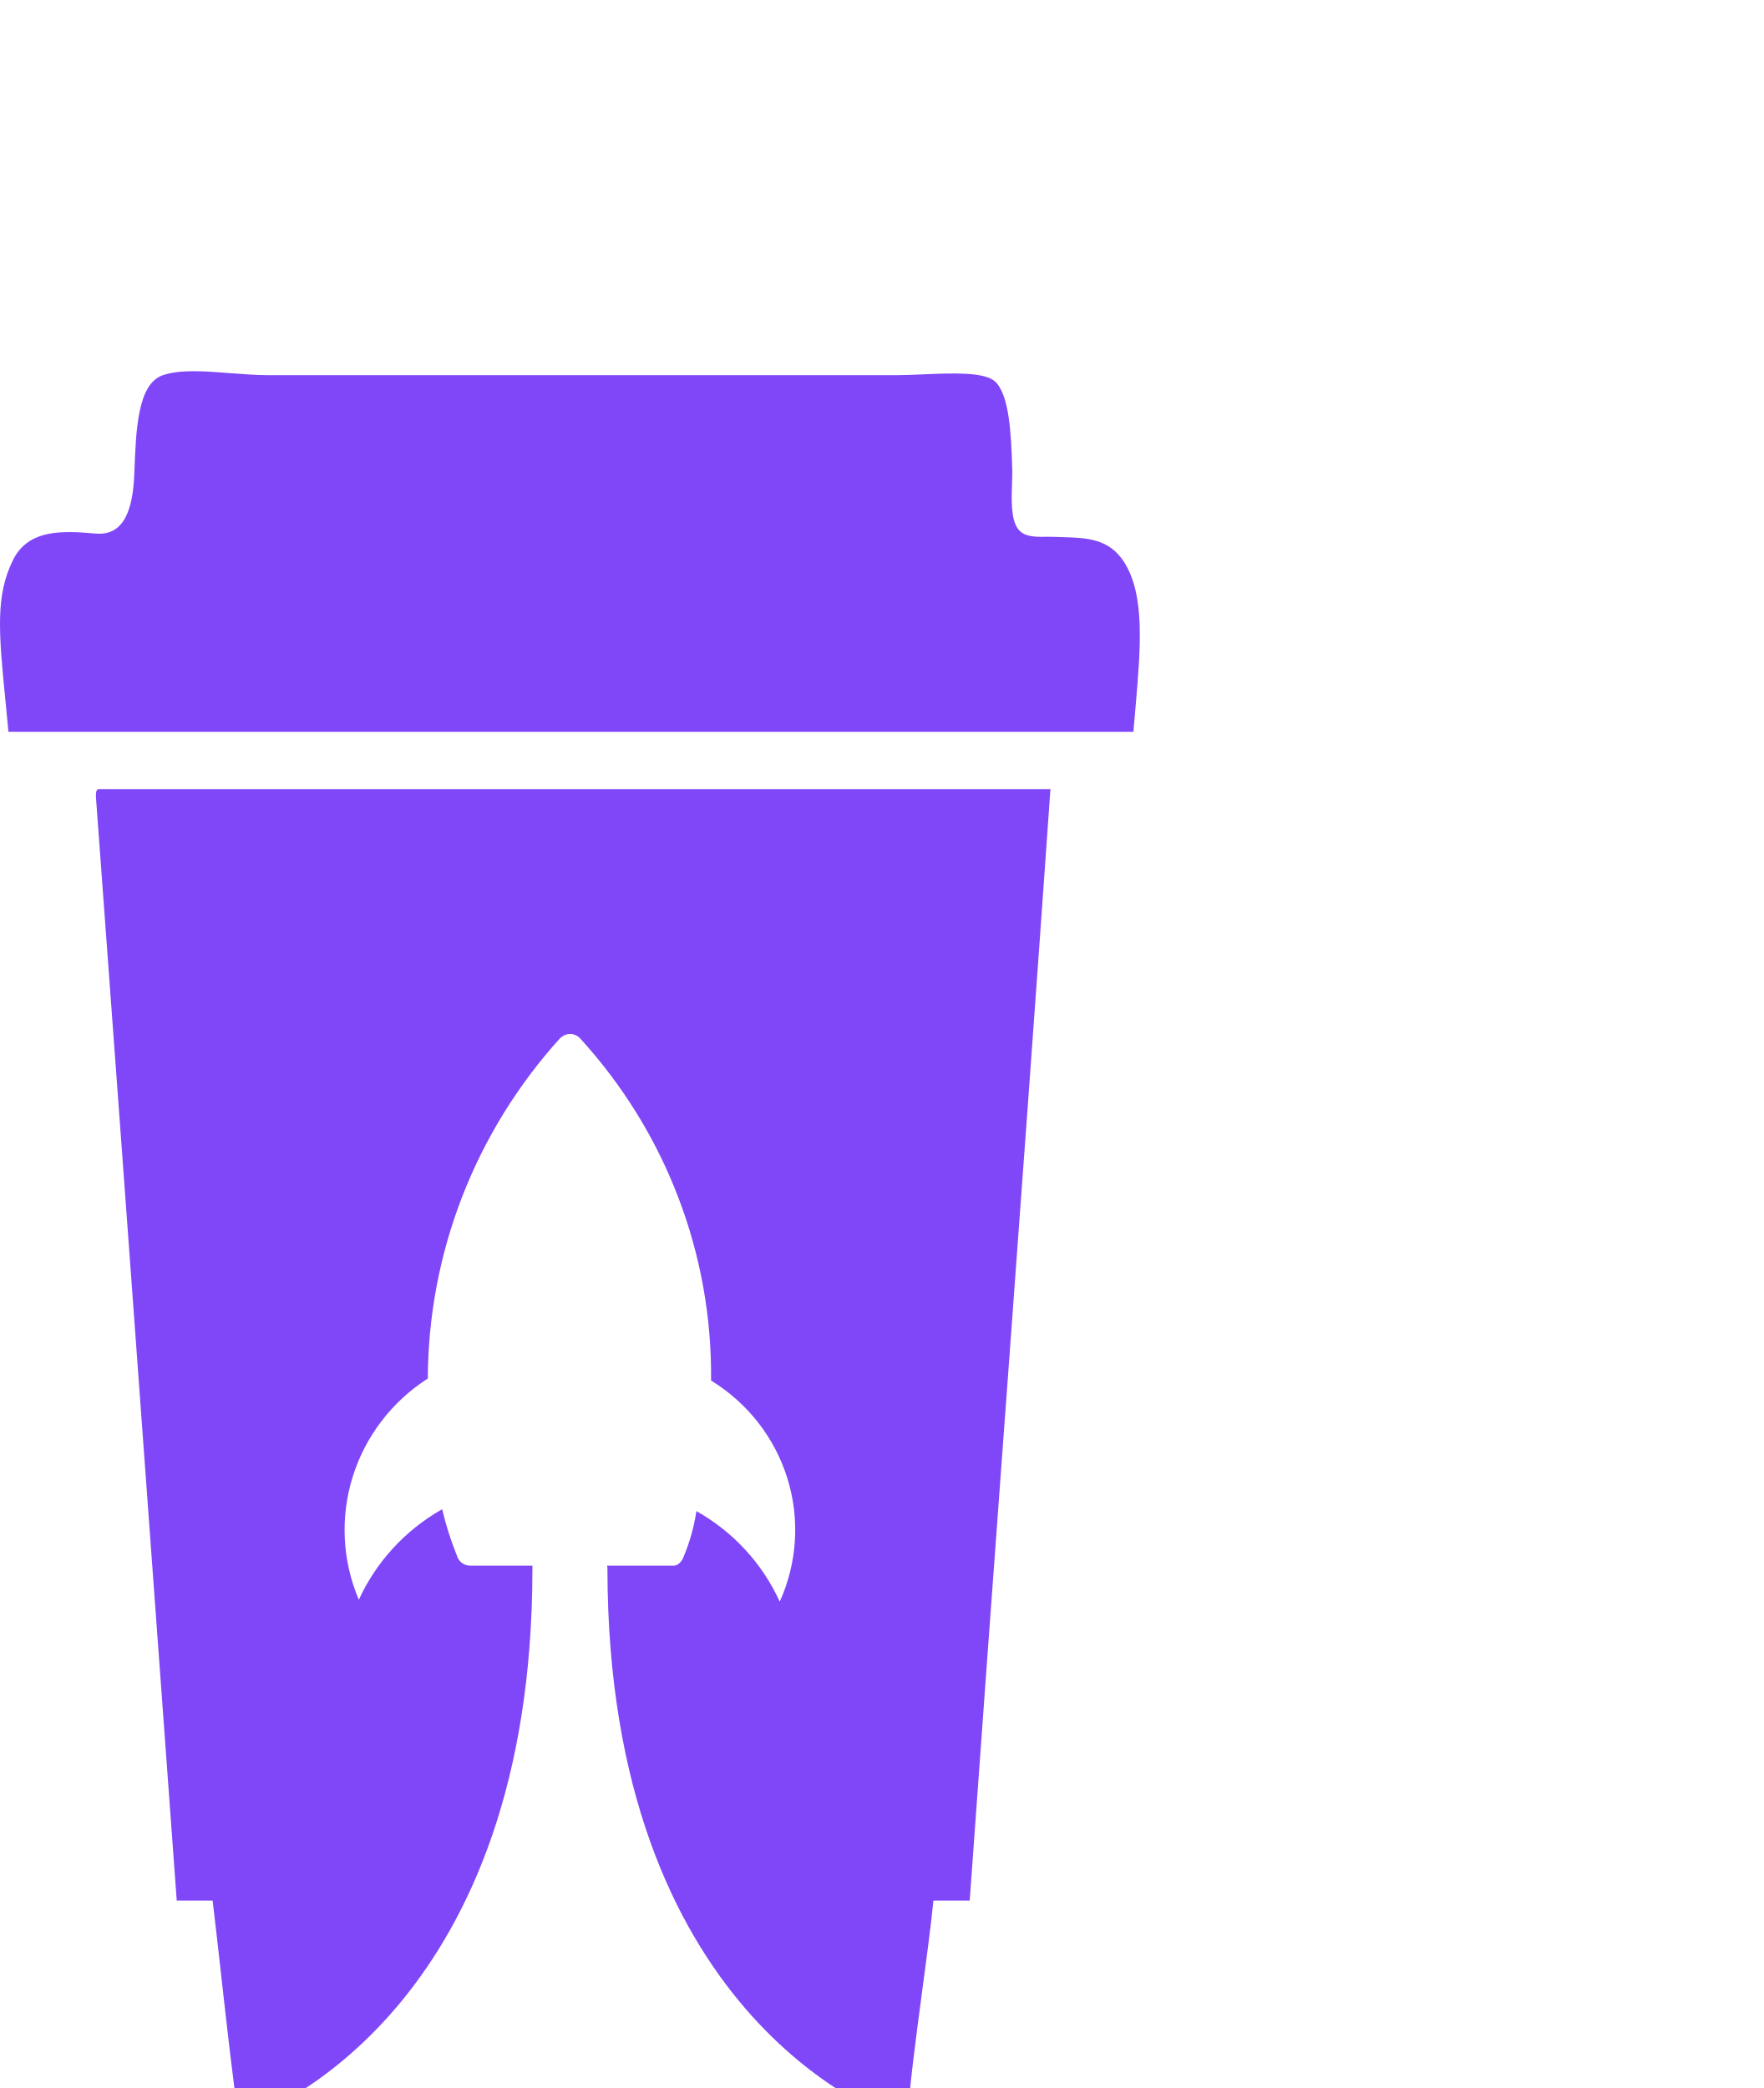
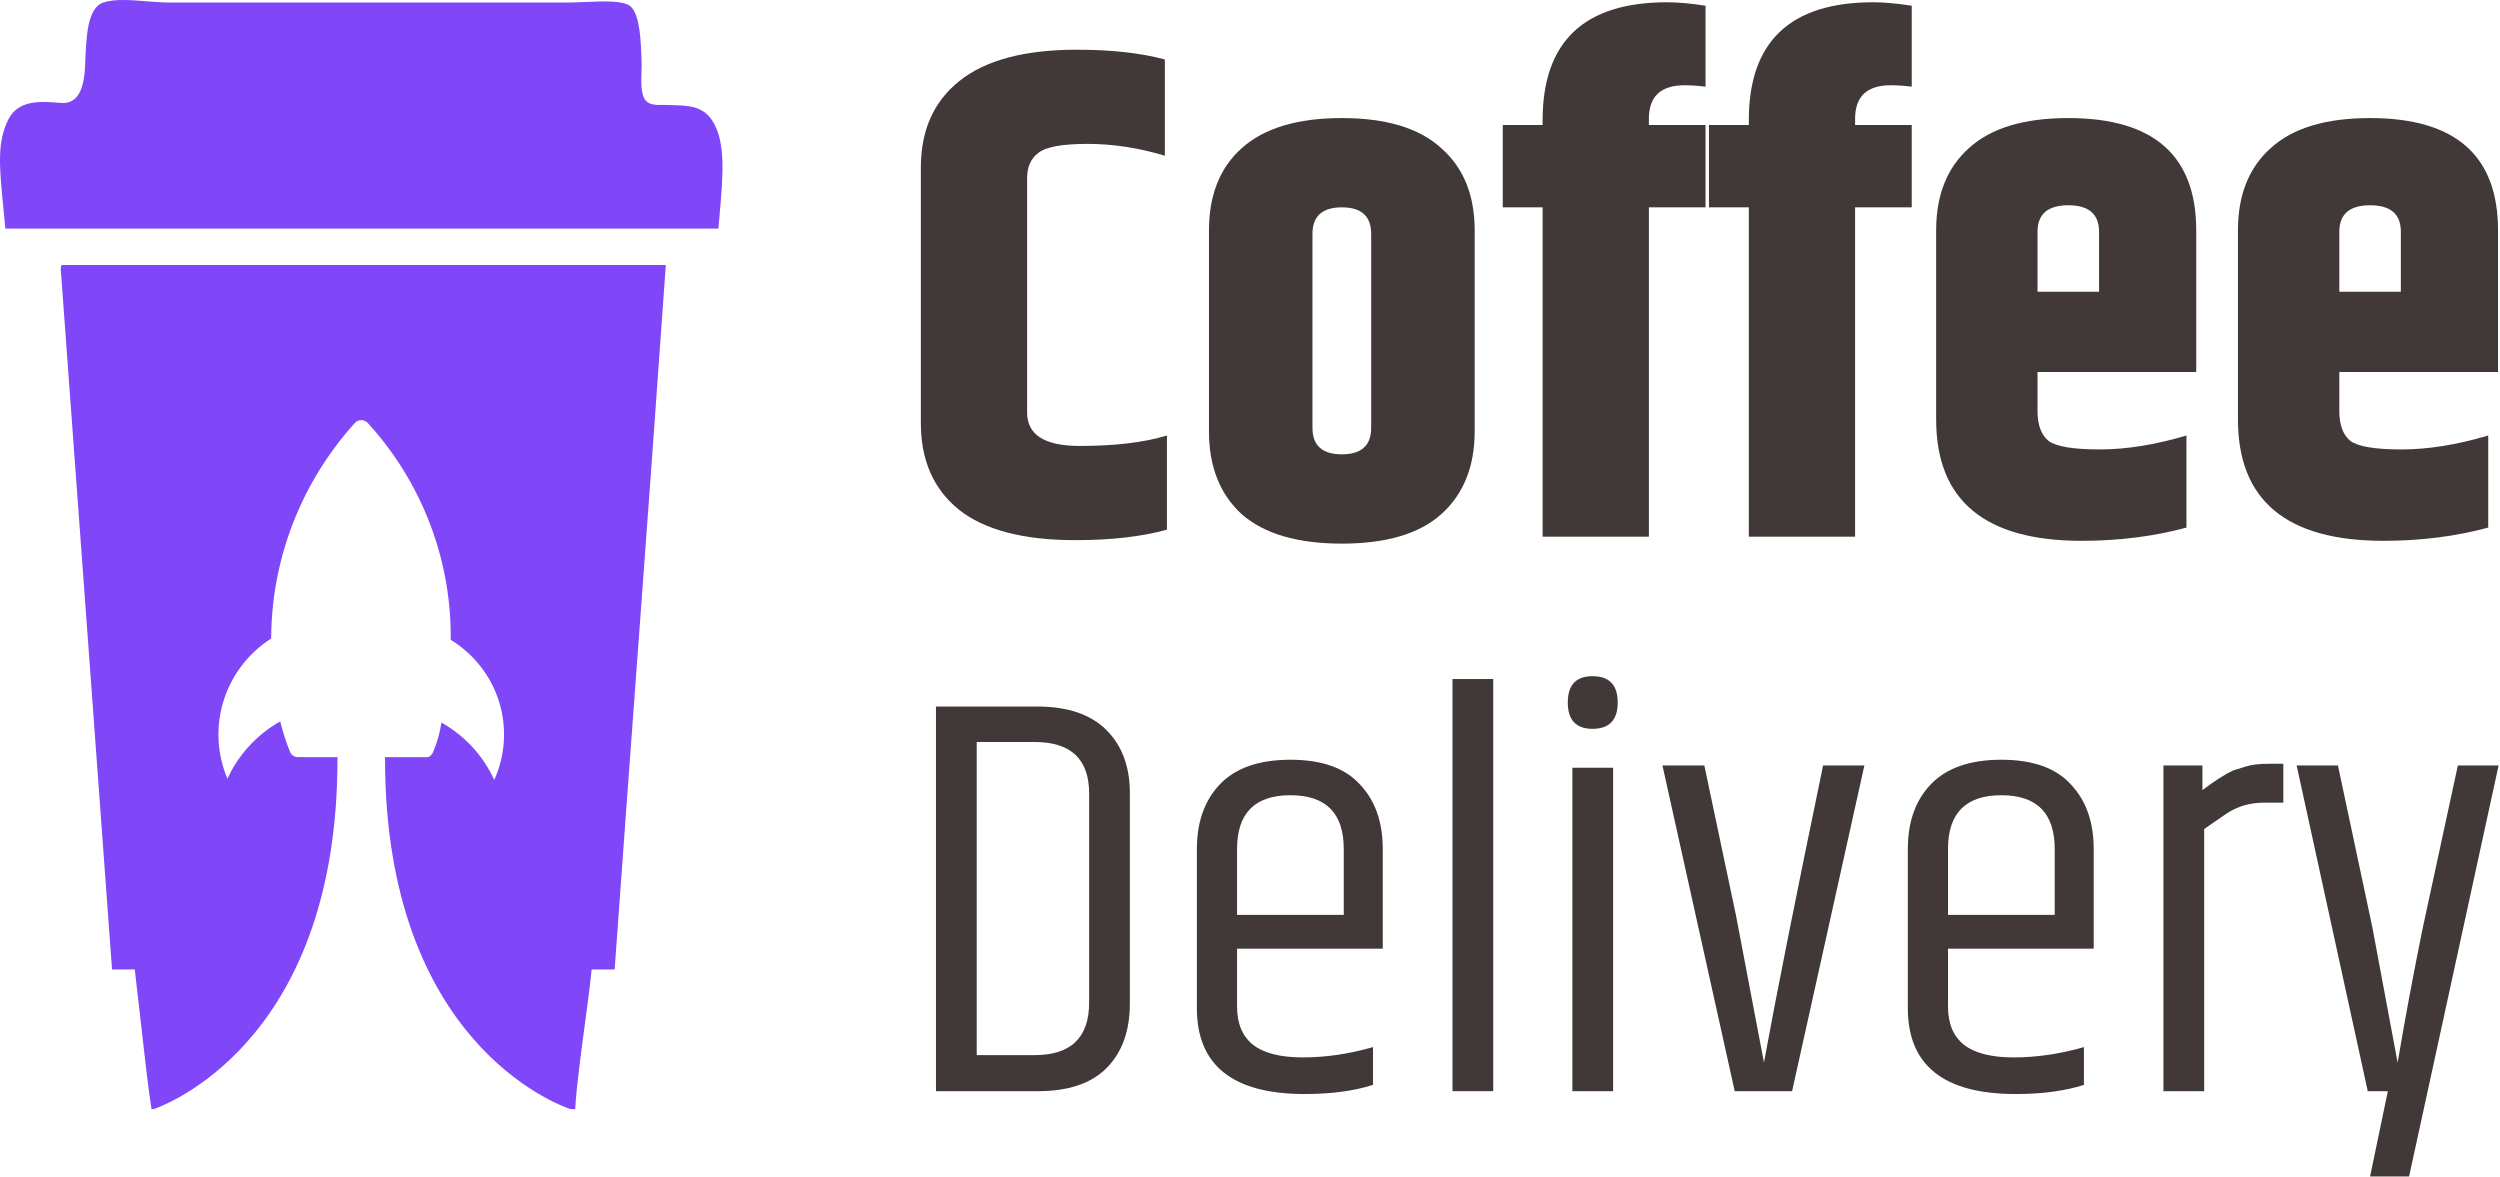
- <svg xmlns="http://www.w3.org/2000/svg" width="38" height="45" viewBox="0 -8 38 45" fill="none">
+ <svg xmlns="http://www.w3.org/2000/svg" width="85" height="40" viewBox="0 0 85 40" fill="none">
  <path d="M24.218 4.102C23.893 3.606 23.419 3.591 22.88 3.575C22.818 3.573 22.756 3.572 22.694 3.569C22.646 3.567 22.593 3.568 22.538 3.568C22.319 3.572 22.063 3.576 21.934 3.392C21.784 3.179 21.799 2.767 21.81 2.426C21.814 2.319 21.817 2.218 21.815 2.134C21.794 1.343 21.75 0.504 21.445 0.223C21.215 0.012 20.527 0.041 19.892 0.068C19.686 0.077 19.486 0.086 19.309 0.086H5.796C5.524 0.086 5.239 0.063 4.958 0.042C4.412 -0.001 3.885 -0.042 3.511 0.086C2.968 0.271 2.931 1.247 2.896 2.165L2.894 2.215C2.865 2.973 2.677 3.558 2.055 3.499C1.33 3.432 0.609 3.41 0.282 4.066C-0.105 4.842 -0.025 5.654 0.118 7.108C0.138 7.316 0.16 7.537 0.182 7.772H24.426C24.44 7.6 24.455 7.43 24.47 7.263C24.583 5.954 24.682 4.814 24.218 4.102Z" fill="#8047F8" />
-   <path fill-rule="evenodd" clip-rule="evenodd" d="M2.07 9.215C2.449 14.339 2.823 19.47 3.198 24.601L3.198 24.604C3.401 27.39 3.605 30.176 3.809 32.961H4.582C4.635 33.397 4.695 33.935 4.759 34.502C4.888 35.654 5.03 36.926 5.15 37.708H5.236C6.024 37.42 11.471 35.092 11.474 25.822C11.473 25.795 11.473 25.769 11.476 25.743H10.13C10.065 25.742 10.002 25.72 9.951 25.681C9.899 25.641 9.862 25.586 9.846 25.524C9.715 25.2 9.609 24.866 9.529 24.526C8.738 24.974 8.109 25.656 7.733 26.477C7.376 25.637 7.329 24.698 7.601 23.827C7.873 22.955 8.446 22.206 9.22 21.709C9.229 19.004 10.242 16.397 12.066 14.38L12.095 14.355C12.148 14.309 12.216 14.284 12.286 14.283C12.327 14.284 12.367 14.293 12.404 14.309C12.441 14.326 12.475 14.35 12.503 14.38C14.348 16.4 15.355 19.032 15.324 21.753C16.112 22.236 16.697 22.985 16.969 23.861C17.241 24.737 17.183 25.681 16.804 26.518C16.43 25.696 15.801 25.012 15.008 24.567C14.959 24.897 14.87 25.219 14.742 25.527C14.698 25.658 14.609 25.743 14.521 25.743H13.085C13.088 25.758 13.089 25.774 13.09 25.79L13.091 25.794V25.801C13.091 25.815 13.091 25.829 13.091 25.842C13.11 35.378 18.902 37.543 19.39 37.708H19.557C19.6 36.957 19.739 35.921 19.874 34.91C19.967 34.214 20.059 33.53 20.116 32.961H20.898C21.149 29.453 21.407 25.955 21.664 22.456L21.664 22.454L21.665 22.453C21.994 17.979 22.323 13.504 22.638 9.009H12.379H2.12C2.061 9.02 2.065 9.117 2.07 9.215ZM12.286 14.283L12.284 14.283H12.287L12.286 14.283Z" fill="#8047F8" />
+   <path fill-rule="evenodd" clip-rule="evenodd" d="M2.07 9.215C2.449 14.339 2.823 19.47 3.198 24.601L3.198 24.604C3.401 27.39 3.605 30.176 3.809 32.961H4.582C4.635 33.397 4.695 33.935 4.759 34.502C4.888 35.654 5.03 36.926 5.15 37.708H5.236C6.024 37.42 11.471 35.092 11.474 25.822C11.473 25.795 11.473 25.769 11.476 25.743H10.13C10.065 25.742 10.002 25.72 9.951 25.681C9.899 25.641 9.862 25.586 9.846 25.524C9.715 25.2 9.609 24.866 9.529 24.526C8.738 24.974 8.109 25.656 7.733 26.477C7.376 25.637 7.329 24.698 7.601 23.827C7.873 22.955 8.446 22.206 9.22 21.709C9.229 19.004 10.242 16.397 12.066 14.38L12.095 14.355C12.148 14.309 12.216 14.284 12.286 14.283C12.327 14.284 12.367 14.293 12.404 14.309C12.441 14.326 12.475 14.35 12.503 14.38C14.348 16.4 15.355 19.032 15.324 21.753C16.112 22.236 16.697 22.985 16.969 23.861C17.241 24.737 17.183 25.681 16.804 26.518C16.43 25.696 15.801 25.012 15.008 24.567C14.959 24.897 14.87 25.219 14.742 25.527C14.698 25.658 14.609 25.743 14.521 25.743H13.085C13.088 25.758 13.089 25.774 13.09 25.79L13.091 25.794V25.801C13.091 25.815 13.091 25.829 13.091 25.842C13.11 35.378 18.902 37.543 19.39 37.708H19.557C19.6 36.957 19.739 35.921 19.874 34.91C19.967 34.214 20.059 33.53 20.116 32.961H20.898C21.149 29.453 21.407 25.955 21.664 22.456L21.664 22.454L21.665 22.453C21.994 17.979 22.323 13.504 22.638 9.009H2.12C2.061 9.02 2.065 9.117 2.07 9.215ZM12.286 14.283L12.284 14.283H12.287L12.286 14.283Z" fill="#8047F8" />
+   <path d="M31.309 5.698C31.309 4.433 31.745 3.453 32.616 2.757C33.504 2.045 34.835 1.69 36.61 1.69C37.783 1.69 38.781 1.8 39.605 2.022V5.295C38.718 5.026 37.838 4.892 36.967 4.892C36.111 4.892 35.556 4.995 35.303 5.2C35.049 5.39 34.922 5.674 34.922 6.054V14.024C34.922 14.783 35.516 15.162 36.705 15.162C37.909 15.162 38.9 15.044 39.676 14.807V18.009C38.821 18.246 37.783 18.365 36.562 18.365C34.787 18.365 33.464 18.017 32.593 17.321C31.737 16.625 31.309 15.645 31.309 14.38V5.698Z" fill="#403937" />
+   <path d="M46.62 7.952C46.62 7.351 46.288 7.05 45.622 7.05C44.956 7.05 44.624 7.351 44.624 7.952V14.546C44.624 15.147 44.956 15.447 45.622 15.447C46.288 15.447 46.62 15.147 46.62 14.546V7.952ZM41.105 7.833C41.105 6.631 41.478 5.698 42.223 5.034C42.983 4.354 44.117 4.014 45.622 4.014C47.128 4.014 48.253 4.354 48.998 5.034C49.758 5.698 50.139 6.631 50.139 7.833V14.664C50.139 15.866 49.758 16.807 48.998 17.487C48.253 18.151 47.128 18.483 45.622 18.483C44.117 18.483 42.983 18.151 42.223 17.487C41.478 16.807 41.105 15.866 41.105 14.664V7.833Z" fill="#403937" />
+   <path d="M52.449 4.085C52.449 1.413 53.86 0.077 56.681 0.077C57.045 0.077 57.481 0.116 57.988 0.195V2.947C57.734 2.915 57.497 2.899 57.275 2.899C56.467 2.899 56.062 3.279 56.062 4.038V4.251H57.988V7.05H56.062V18.246H52.449V7.05H51.094V4.251H52.449V4.085Z" fill="#403937" />
+   <path d="M59.46 4.085C59.46 1.413 60.87 0.077 63.691 0.077C64.056 0.077 64.492 0.116 64.999 0.195V2.947C64.745 2.915 64.508 2.899 64.286 2.899C63.477 2.899 63.073 3.279 63.073 4.038V4.251H64.999V7.05H63.073V18.246H59.46V7.05H58.105V4.251H59.46V4.085Z" fill="#403937" />
+   <path d="M65.829 14.261V7.833C65.829 6.631 66.201 5.698 66.946 5.034C67.691 4.354 68.816 4.014 70.322 4.014C73.222 4.014 74.672 5.287 74.672 7.833V12.648H69.276V13.976C69.276 14.451 69.403 14.791 69.656 14.996C69.926 15.186 70.504 15.281 71.392 15.281C72.295 15.281 73.278 15.123 74.339 14.807V17.938C73.23 18.238 72.041 18.388 70.774 18.388C67.477 18.388 65.829 17.012 65.829 14.261ZM69.276 9.92H71.368V7.88C71.368 7.28 71.019 6.979 70.322 6.979C69.625 6.979 69.276 7.28 69.276 7.88V9.92Z" fill="#403937" />
+   <path d="M76.09 14.261V7.833C76.09 6.631 76.462 5.698 77.207 5.034C77.952 4.354 79.077 4.014 80.583 4.014C83.483 4.014 84.933 5.287 84.933 7.833V12.648H79.537V13.976C79.537 14.451 79.664 14.791 79.917 14.996C80.187 15.186 80.765 15.281 81.653 15.281C82.556 15.281 83.538 15.123 84.6 14.807V17.938C83.491 18.238 82.302 18.388 81.034 18.388C77.738 18.388 76.09 17.012 76.09 14.261ZM79.537 9.92H81.629V7.88C81.629 7.28 81.28 6.979 80.583 6.979C79.886 6.979 79.537 7.28 79.537 7.88V9.92Z" fill="#403937" />
+   <path d="M37.031 26.98C37.031 25.812 36.413 25.228 35.178 25.228H33.208V35.874H35.178C36.413 35.874 37.031 35.277 37.031 34.083V26.98ZM31.823 24.021H35.255C36.296 24.021 37.083 24.287 37.616 24.819C38.149 25.351 38.415 26.065 38.415 26.96V34.122C38.415 35.044 38.155 35.77 37.635 36.302C37.115 36.834 36.335 37.1 35.294 37.1H31.823V24.021Z" fill="#403937" />
+   <path d="M40.694 34.278V28.867C40.694 27.946 40.955 27.213 41.475 26.668C42.008 26.11 42.807 25.831 43.874 25.831C44.94 25.831 45.727 26.11 46.234 26.668C46.754 27.213 47.014 27.946 47.014 28.867V32.254H42.06V34.22C42.06 34.804 42.242 35.238 42.606 35.524C42.97 35.809 43.536 35.952 44.303 35.952C45.07 35.952 45.863 35.835 46.682 35.602V36.886C46.032 37.094 45.259 37.197 44.361 37.197C41.917 37.197 40.694 36.224 40.694 34.278ZM42.06 31.106H45.688V28.867C45.688 27.648 45.083 27.038 43.874 27.038C42.664 27.038 42.06 27.648 42.06 28.867V31.106Z" fill="#403937" />
+   <path d="M49.385 23.087H50.77V37.1H49.385V23.087Z" fill="#403937" />
+   <path d="M54.144 24.78C53.585 24.78 53.305 24.482 53.305 23.885C53.305 23.288 53.585 22.99 54.144 22.99C54.716 22.99 55.002 23.288 55.002 23.885C55.002 24.482 54.716 24.78 54.144 24.78ZM53.461 26.104H54.846V37.1H53.461V26.104Z" fill="#403937" />
+   <path d="M61.985 26.026H63.389L60.931 37.1H58.981L56.523 26.026H57.947L59.02 31.106L59.975 36.127C60.366 33.973 61.035 30.606 61.985 26.026Z" fill="#403937" />
+   <path d="M64.866 34.278V28.867C64.866 27.946 65.126 27.213 65.647 26.668C66.18 26.11 66.979 25.831 68.046 25.831C69.112 25.831 69.899 26.11 70.406 26.668C70.926 27.213 71.186 27.946 71.186 28.867V32.254H66.232V34.22C66.232 34.804 66.414 35.238 66.778 35.524C67.142 35.809 67.707 35.952 68.475 35.952C69.242 35.952 70.035 35.835 70.854 35.602V36.886C70.204 37.094 69.43 37.197 68.533 37.197C66.089 37.197 64.866 36.224 64.866 34.278ZM66.232 31.106H69.86V28.867C69.86 27.648 69.255 27.038 68.046 27.038C66.836 27.038 66.232 27.648 66.232 28.867V31.106Z" fill="#403937" />
+   <path d="M77.146 25.968H77.633V27.291H76.97C76.502 27.291 76.079 27.414 75.702 27.661C75.585 27.739 75.332 27.914 74.942 28.186V37.1H73.557V26.026H74.883V26.863C74.922 26.837 75.02 26.766 75.176 26.649C75.345 26.532 75.442 26.467 75.468 26.454C75.507 26.428 75.592 26.376 75.722 26.299C75.865 26.221 75.969 26.175 76.034 26.162C76.112 26.136 76.216 26.104 76.346 26.065C76.541 26 76.808 25.968 77.146 25.968Z" fill="#403937" />
+   <path d="M83.567 26.026H84.952L81.909 40H80.583L81.187 37.1H80.504L78.086 26.026H79.49L80.661 31.534L81.519 36.127C81.779 34.596 82.065 33.065 82.377 31.534L83.567 26.026Z" fill="#403937" />
</svg>
